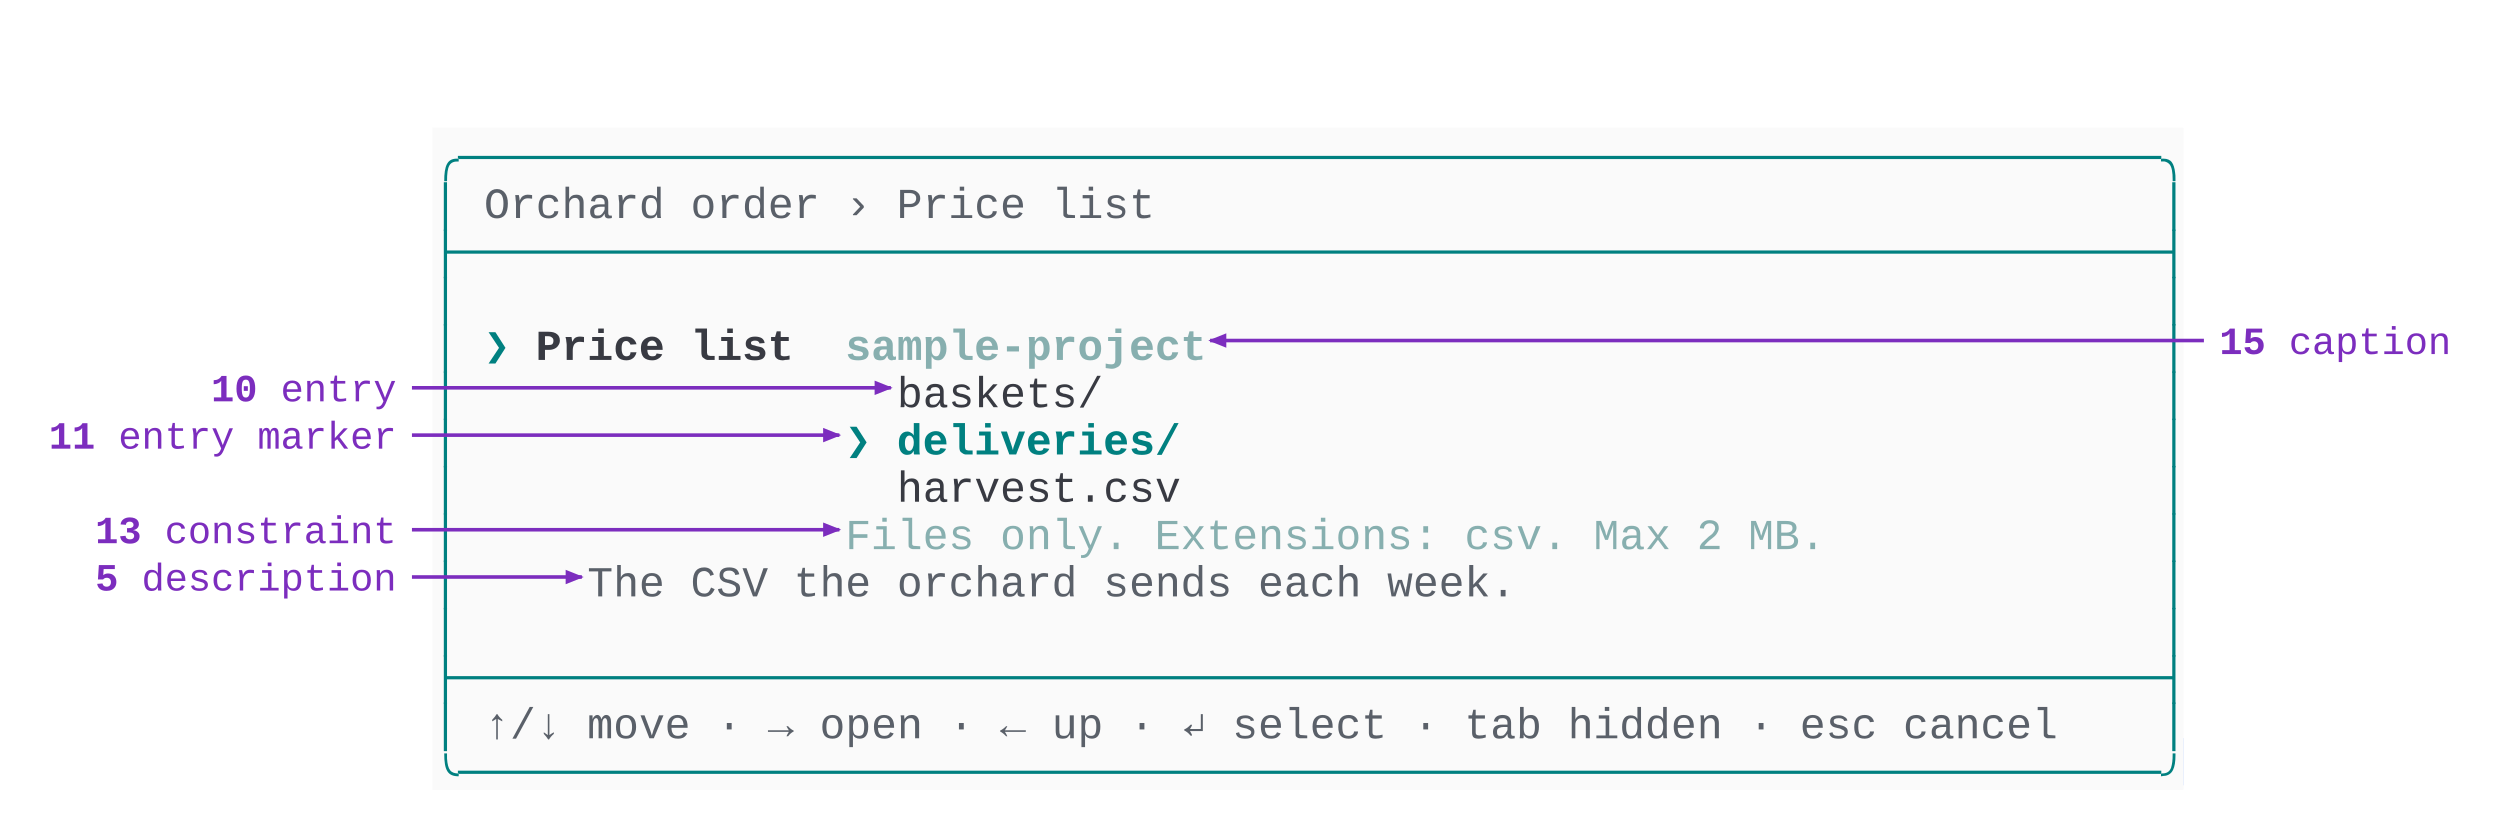
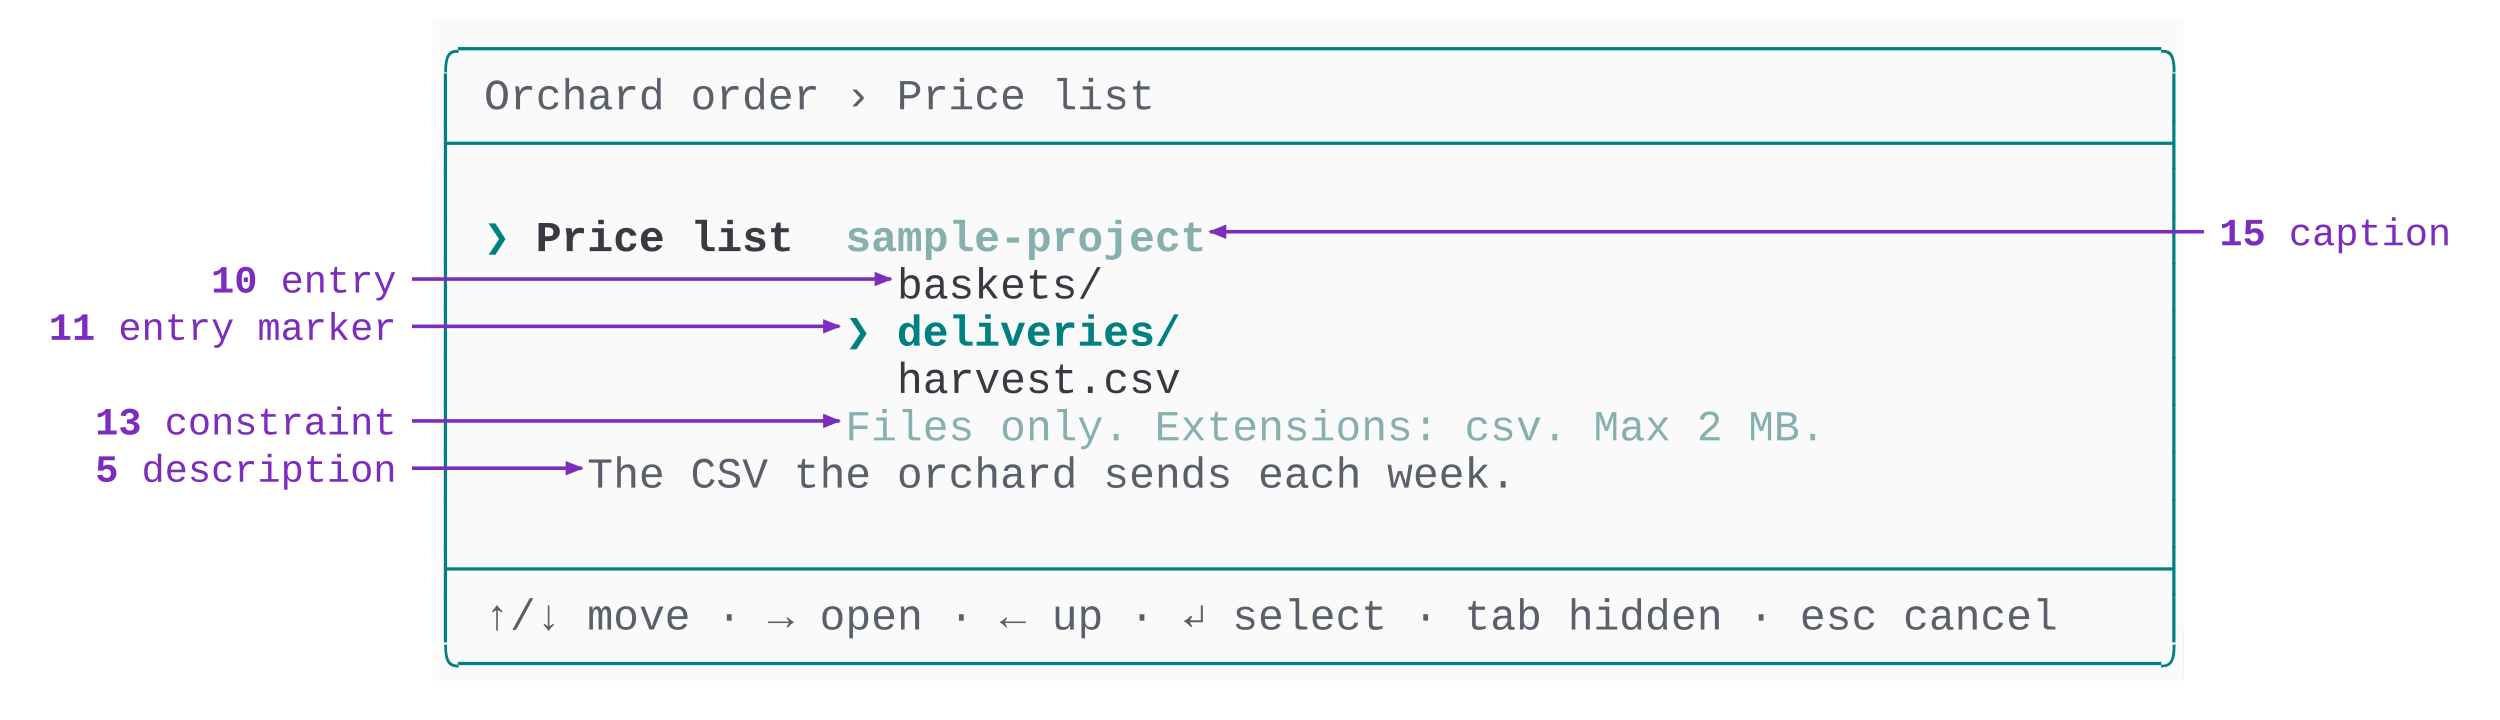
- <svg xmlns="http://www.w3.org/2000/svg" xmlns:xlink="http://www.w3.org/1999/xlink" width="971.00" height="321.78">
+ <svg xmlns="http://www.w3.org/2000/svg" xmlns:xlink="http://www.w3.org/1999/xlink" width="971.00" height="279.53">
  <defs>
    <marker id="anatomy-arrow" viewBox="0 0 10 10" refX="9" refY="5" markerWidth="5" markerHeight="5" orient="auto-start-reverse">
      <path d="M 0 1 L 10 5 L 0 9 z" fill="rgb(124,45,190)" />
    </marker>
  </defs>
-   <g transform="translate(168.00,49.60)">
+   <g transform="translate(168.00,7.35)">
    <svg width="680" height="257.18">
      <rect width="680" height="257.18" rx="0" ry="0" class="a" />
      <svg height="257.18" viewBox="0 0 68 25.718" width="680">
        <style>.a{fill:rgb(250,250,250)}.b{font-family:Consolas,"Courier New",Courier,"Liberation Mono",monospace}.c{fill:rgb(0,128,128);white-space:pre}.d{fill:transparent}.e{fill:rgb(82,139,255)}.f{fill:rgb(90,96,105);white-space:pre}.g{fill:rgb(0,128,128);font-weight:bold;white-space:pre}.h{fill:rgb(56,58,66);font-weight:bold;white-space:pre}.i{fill:rgb(135,175,175);font-weight:bold;white-space:pre}.j{fill:rgb(56,58,66);white-space:pre}.k{fill:rgb(135,175,175);white-space:pre}</style>
        <g font-family="Consolas, &quot;Courier New&quot;, Courier, &quot;Liberation Mono&quot;, monospace" font-size="1.67" class="b">
          <defs>
            <symbol id="1">
              <text x="0" y="1.67" class="c" textLength="68.136" lengthAdjust="spacingAndGlyphs">├──────────────────────────────────────────────────────────────────┤</text>
            </symbol>
            <symbol id="2">
              <text x="0" y="1.67" class="c" textLength="1.002" lengthAdjust="spacingAndGlyphs">│</text>
              <text x="67.134" y="1.67" class="c" textLength="1.002" lengthAdjust="spacingAndGlyphs">│</text>
            </symbol>
            <symbol id="a">
              <rect height="14" width="68" x="0" y="0" class="d" />
            </symbol>
            <symbol id="b">
              <rect height="1.837" width="1.102" class="e" />
            </symbol>
          </defs>
          <rect height="25.718" width="68" class="a" />
          <svg x="0" y="0" width="68">
            <svg x="0">
              <use xlink:href="#a" />
              <use xlink:href="#b" x="67.996" y="23.706" />
              <text x="0" y="1.67" class="c" textLength="68.136" lengthAdjust="spacingAndGlyphs">╭──────────────────────────────────────────────────────────────────╮</text>
              <text x="0" y="3.507" class="c" textLength="1.002" lengthAdjust="spacingAndGlyphs">│</text>
              <text x="2.004" y="3.507" class="f" textLength="7.014" lengthAdjust="spacingAndGlyphs">Orchard</text>
              <text x="10.02" y="3.507" class="f" textLength="5.01" lengthAdjust="spacingAndGlyphs">order</text>
              <text x="16.032" y="3.507" class="f" textLength="1.002" lengthAdjust="spacingAndGlyphs">›</text>
              <text x="18.036" y="3.507" class="f" textLength="5.01" lengthAdjust="spacingAndGlyphs">Price</text>
              <text x="24.048" y="3.507" class="f" textLength="4.008" lengthAdjust="spacingAndGlyphs">list</text>
              <text x="67.134" y="3.507" class="c" textLength="1.002" lengthAdjust="spacingAndGlyphs">│</text>
              <use xlink:href="#1" y="3.674" />
              <use xlink:href="#2" y="5.511" />
              <text x="0" y="9.018" class="c" textLength="1.002" lengthAdjust="spacingAndGlyphs">│</text>
              <text x="2.004" y="9.018" class="g" textLength="1.002" lengthAdjust="spacingAndGlyphs">❯</text>
              <text x="4.008" y="9.018" class="h" textLength="5.01" lengthAdjust="spacingAndGlyphs">Price</text>
              <text x="10.02" y="9.018" class="h" textLength="4.008" lengthAdjust="spacingAndGlyphs">list</text>
              <text x="16.032" y="9.018" class="i" textLength="14.028" lengthAdjust="spacingAndGlyphs">sample-project</text>
              <text x="67.134" y="9.018" class="c" textLength="1.002" lengthAdjust="spacingAndGlyphs">│</text>
              <text x="0" y="10.855" class="c" textLength="1.002" lengthAdjust="spacingAndGlyphs">│</text>
              <text x="18.036" y="10.855" class="j" textLength="8.016" lengthAdjust="spacingAndGlyphs">baskets/</text>
              <text x="67.134" y="10.855" class="c" textLength="1.002" lengthAdjust="spacingAndGlyphs">│</text>
              <text x="0" y="12.692" class="c" textLength="1.002" lengthAdjust="spacingAndGlyphs">│</text>
              <text x="16.032" y="12.692" class="g" textLength="1.002" lengthAdjust="spacingAndGlyphs">❯</text>
              <text x="18.036" y="12.692" class="g" textLength="11.022" lengthAdjust="spacingAndGlyphs">deliveries/</text>
              <text x="67.134" y="12.692" class="c" textLength="1.002" lengthAdjust="spacingAndGlyphs">│</text>
              <text x="0" y="14.529" class="c" textLength="1.002" lengthAdjust="spacingAndGlyphs">│</text>
              <text x="18.036" y="14.529" class="j" textLength="11.022" lengthAdjust="spacingAndGlyphs">harvest.csv</text>
              <text x="67.134" y="14.529" class="c" textLength="1.002" lengthAdjust="spacingAndGlyphs">│</text>
              <text x="0" y="16.366" class="c" textLength="1.002" lengthAdjust="spacingAndGlyphs">│</text>
              <text x="16.032" y="16.366" class="k" textLength="5.01" lengthAdjust="spacingAndGlyphs">Files</text>
              <text x="22.044" y="16.366" class="k" textLength="5.01" lengthAdjust="spacingAndGlyphs">only.</text>
              <text x="28.056" y="16.366" class="k" textLength="11.022" lengthAdjust="spacingAndGlyphs">Extensions:</text>
              <text x="40.08" y="16.366" class="k" textLength="4.008" lengthAdjust="spacingAndGlyphs">csv.</text>
              <text x="45.09" y="16.366" class="k" textLength="3.006" lengthAdjust="spacingAndGlyphs">Max</text>
              <text x="49.098" y="16.366" class="k" textLength="1.002" lengthAdjust="spacingAndGlyphs">2</text>
              <text x="51.102" y="16.366" class="k" textLength="3.006" lengthAdjust="spacingAndGlyphs">MB.</text>
              <text x="67.134" y="16.366" class="c" textLength="1.002" lengthAdjust="spacingAndGlyphs">│</text>
              <text x="0" y="18.203" class="c" textLength="1.002" lengthAdjust="spacingAndGlyphs">│</text>
              <text x="6.012" y="18.203" class="f" textLength="3.006" lengthAdjust="spacingAndGlyphs">The</text>
              <text x="10.02" y="18.203" class="f" textLength="3.006" lengthAdjust="spacingAndGlyphs">CSV</text>
              <text x="14.028" y="18.203" class="f" textLength="3.006" lengthAdjust="spacingAndGlyphs">the</text>
              <text x="18.036" y="18.203" class="f" textLength="7.014" lengthAdjust="spacingAndGlyphs">orchard</text>
              <text x="26.052" y="18.203" class="f" textLength="5.01" lengthAdjust="spacingAndGlyphs">sends</text>
              <text x="32.064" y="18.203" class="f" textLength="4.008" lengthAdjust="spacingAndGlyphs">each</text>
              <text x="37.074" y="18.203" class="f" textLength="5.01" lengthAdjust="spacingAndGlyphs">week.</text>
              <text x="67.134" y="18.203" class="c" textLength="1.002" lengthAdjust="spacingAndGlyphs">│</text>
              <use xlink:href="#2" y="18.37" />
              <use xlink:href="#1" y="20.207" />
              <text x="0" y="23.714" class="c" textLength="1.002" lengthAdjust="spacingAndGlyphs">│</text>
              <text x="2.004" y="23.714" class="f" textLength="3.006" lengthAdjust="spacingAndGlyphs">↑/↓</text>
              <text x="6.012" y="23.714" class="f" textLength="4.008" lengthAdjust="spacingAndGlyphs">move</text>
              <text x="11.022" y="23.714" class="f" textLength="1.002" lengthAdjust="spacingAndGlyphs">·</text>
              <text x="13.026" y="23.714" class="f" textLength="1.002" lengthAdjust="spacingAndGlyphs">→</text>
              <text x="15.03" y="23.714" class="f" textLength="4.008" lengthAdjust="spacingAndGlyphs">open</text>
              <text x="20.04" y="23.714" class="f" textLength="1.002" lengthAdjust="spacingAndGlyphs">·</text>
              <text x="22.044" y="23.714" class="f" textLength="1.002" lengthAdjust="spacingAndGlyphs">←</text>
              <text x="24.048" y="23.714" class="f" textLength="2.004" lengthAdjust="spacingAndGlyphs">up</text>
              <text x="27.054" y="23.714" class="f" textLength="1.002" lengthAdjust="spacingAndGlyphs">·</text>
              <text x="29.058" y="23.714" class="f" textLength="1.002" lengthAdjust="spacingAndGlyphs">↵</text>
              <text x="31.062" y="23.714" class="f" textLength="6.012" lengthAdjust="spacingAndGlyphs">select</text>
              <text x="38.076" y="23.714" class="f" textLength="1.002" lengthAdjust="spacingAndGlyphs">·</text>
              <text x="40.08" y="23.714" class="f" textLength="3.006" lengthAdjust="spacingAndGlyphs">tab</text>
              <text x="44.088" y="23.714" class="f" textLength="6.012" lengthAdjust="spacingAndGlyphs">hidden</text>
              <text x="51.102" y="23.714" class="f" textLength="1.002" lengthAdjust="spacingAndGlyphs">·</text>
              <text x="53.106" y="23.714" class="f" textLength="3.006" lengthAdjust="spacingAndGlyphs">esc</text>
              <text x="57.114" y="23.714" class="f" textLength="6.012" lengthAdjust="spacingAndGlyphs">cancel</text>
              <text x="67.134" y="23.714" class="c" textLength="1.002" lengthAdjust="spacingAndGlyphs">│</text>
              <text x="0" y="25.551" class="c" textLength="68.136" lengthAdjust="spacingAndGlyphs">╰──────────────────────────────────────────────────────────────────╯</text>
            </svg>
          </svg>
        </g>
      </svg>
    </svg>
  </g>
  <g>
-     <path d="M 856.00 132.26 L 854.00 132.26 L 470.00 132.26" fill="none" stroke="rgb(124,45,190)" stroke-width="1.4" stroke-linejoin="round" marker-end="url(#anatomy-arrow)" />
-     <text x="862.00" y="137.51" text-anchor="start" fill="rgb(124,45,190)" font-family="Consolas, &quot;Courier New&quot;, Courier, monospace" font-size="15.0">
+     <path d="M 856.00 90.01 L 854.00 90.01 L 470.00 90.01" fill="none" stroke="rgb(124,45,190)" stroke-width="1.4" stroke-linejoin="round" marker-end="url(#anatomy-arrow)" />
+     <text x="862.00" y="95.26" text-anchor="start" fill="rgb(124,45,190)" font-family="Consolas, &quot;Courier New&quot;, Courier, monospace" font-size="15.0">
      <tspan font-weight="bold">15</tspan>  caption</text>
-     <path d="M 160.00 150.63 L 162.00 150.63 L 346.00 150.63" fill="none" stroke="rgb(124,45,190)" stroke-width="1.4" stroke-linejoin="round" marker-end="url(#anatomy-arrow)" />
-     <text x="154.00" y="155.88" text-anchor="end" fill="rgb(124,45,190)" font-family="Consolas, &quot;Courier New&quot;, Courier, monospace" font-size="15.0">
+     <path d="M 160.00 108.38 L 162.00 108.38 L 346.00 108.38" fill="none" stroke="rgb(124,45,190)" stroke-width="1.4" stroke-linejoin="round" marker-end="url(#anatomy-arrow)" />
+     <text x="154.00" y="113.63" text-anchor="end" fill="rgb(124,45,190)" font-family="Consolas, &quot;Courier New&quot;, Courier, monospace" font-size="15.0">
      <tspan font-weight="bold">10</tspan>  entry</text>
-     <path d="M 160.00 169.00 L 162.00 169.00 L 326.00 169.00" fill="none" stroke="rgb(124,45,190)" stroke-width="1.4" stroke-linejoin="round" marker-end="url(#anatomy-arrow)" />
-     <text x="154.00" y="174.25" text-anchor="end" fill="rgb(124,45,190)" font-family="Consolas, &quot;Courier New&quot;, Courier, monospace" font-size="15.0">
+     <path d="M 160.00 126.75 L 162.00 126.75 L 326.00 126.75" fill="none" stroke="rgb(124,45,190)" stroke-width="1.4" stroke-linejoin="round" marker-end="url(#anatomy-arrow)" />
+     <text x="154.00" y="132.00" text-anchor="end" fill="rgb(124,45,190)" font-family="Consolas, &quot;Courier New&quot;, Courier, monospace" font-size="15.0">
      <tspan font-weight="bold">11</tspan>  entry marker</text>
-     <path d="M 160.00 205.74 L 162.00 205.74 L 326.00 205.74" fill="none" stroke="rgb(124,45,190)" stroke-width="1.4" stroke-linejoin="round" marker-end="url(#anatomy-arrow)" />
-     <text x="154.00" y="210.99" text-anchor="end" fill="rgb(124,45,190)" font-family="Consolas, &quot;Courier New&quot;, Courier, monospace" font-size="15.0">
+     <path d="M 160.00 163.49 L 162.00 163.49 L 326.00 163.49" fill="none" stroke="rgb(124,45,190)" stroke-width="1.4" stroke-linejoin="round" marker-end="url(#anatomy-arrow)" />
+     <text x="154.00" y="168.74" text-anchor="end" fill="rgb(124,45,190)" font-family="Consolas, &quot;Courier New&quot;, Courier, monospace" font-size="15.0">
      <tspan font-weight="bold">13</tspan>  constraint</text>
-     <path d="M 160.00 224.11 L 162.00 224.11 L 226.00 224.11" fill="none" stroke="rgb(124,45,190)" stroke-width="1.4" stroke-linejoin="round" marker-end="url(#anatomy-arrow)" />
-     <text x="154.00" y="229.36" text-anchor="end" fill="rgb(124,45,190)" font-family="Consolas, &quot;Courier New&quot;, Courier, monospace" font-size="15.0">
+     <path d="M 160.00 181.86 L 162.00 181.86 L 226.00 181.86" fill="none" stroke="rgb(124,45,190)" stroke-width="1.4" stroke-linejoin="round" marker-end="url(#anatomy-arrow)" />
+     <text x="154.00" y="187.11" text-anchor="end" fill="rgb(124,45,190)" font-family="Consolas, &quot;Courier New&quot;, Courier, monospace" font-size="15.0">
      <tspan font-weight="bold">5</tspan>  description</text>
  </g>
</svg>
